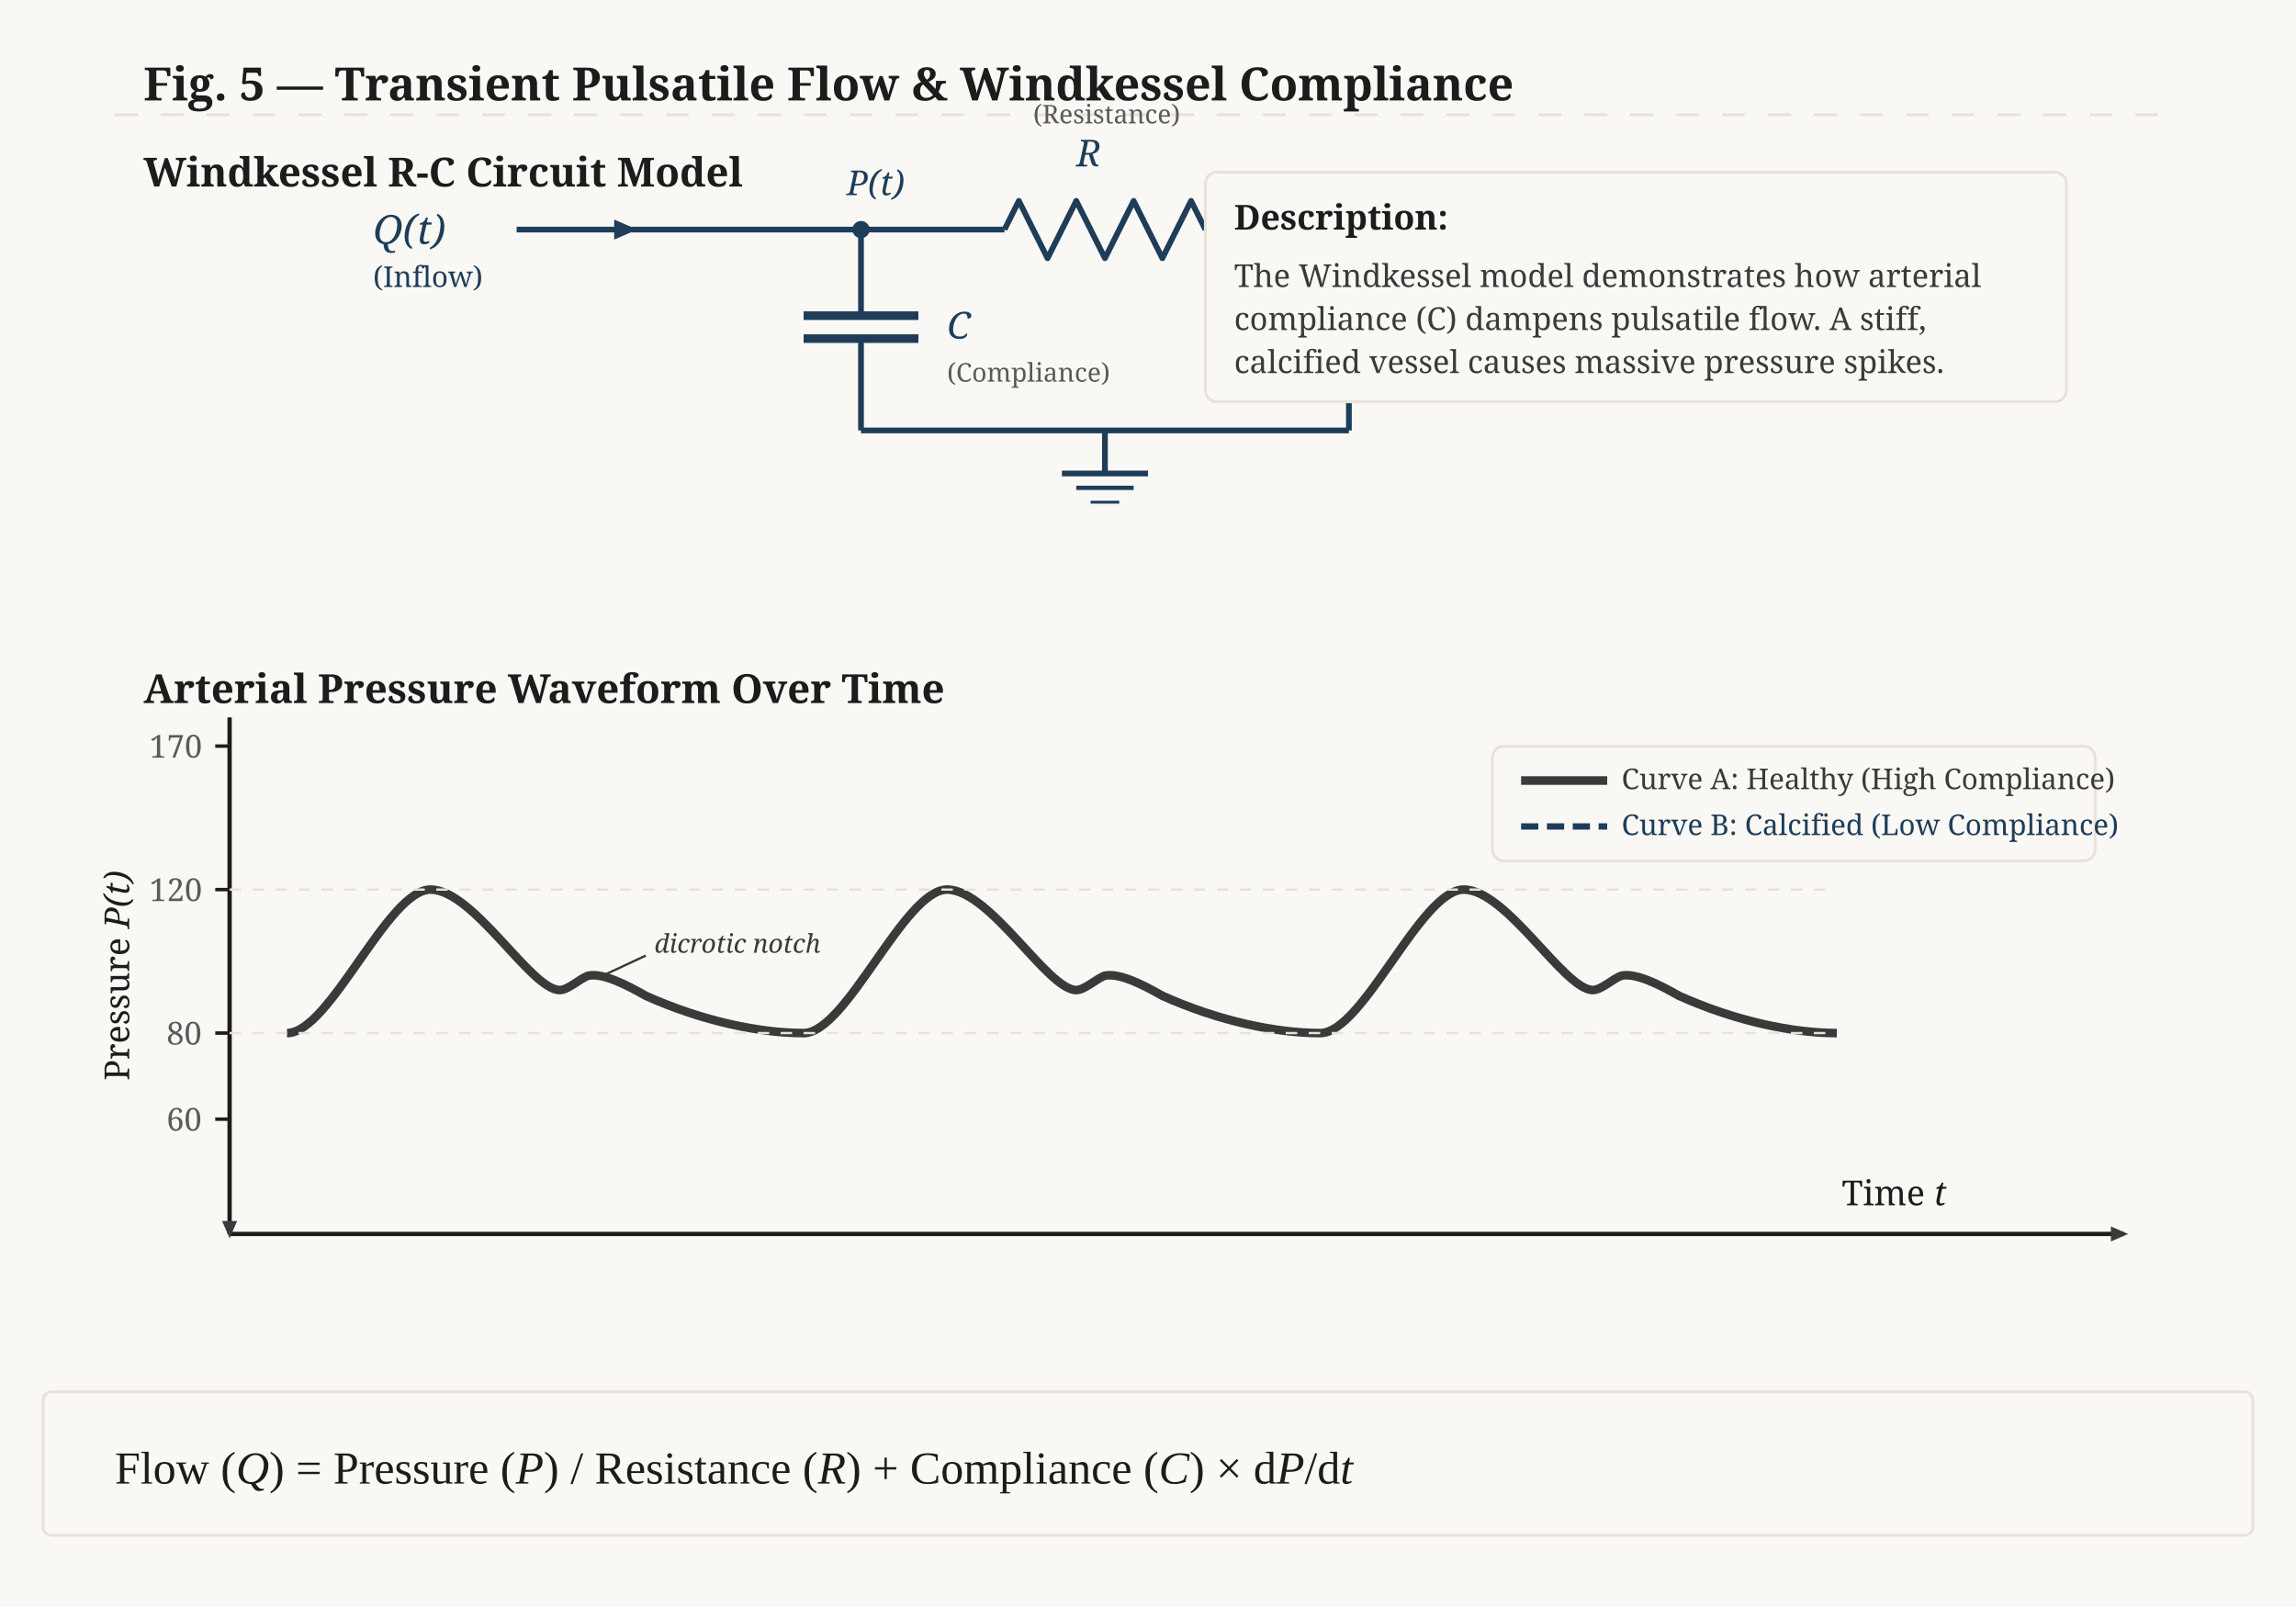
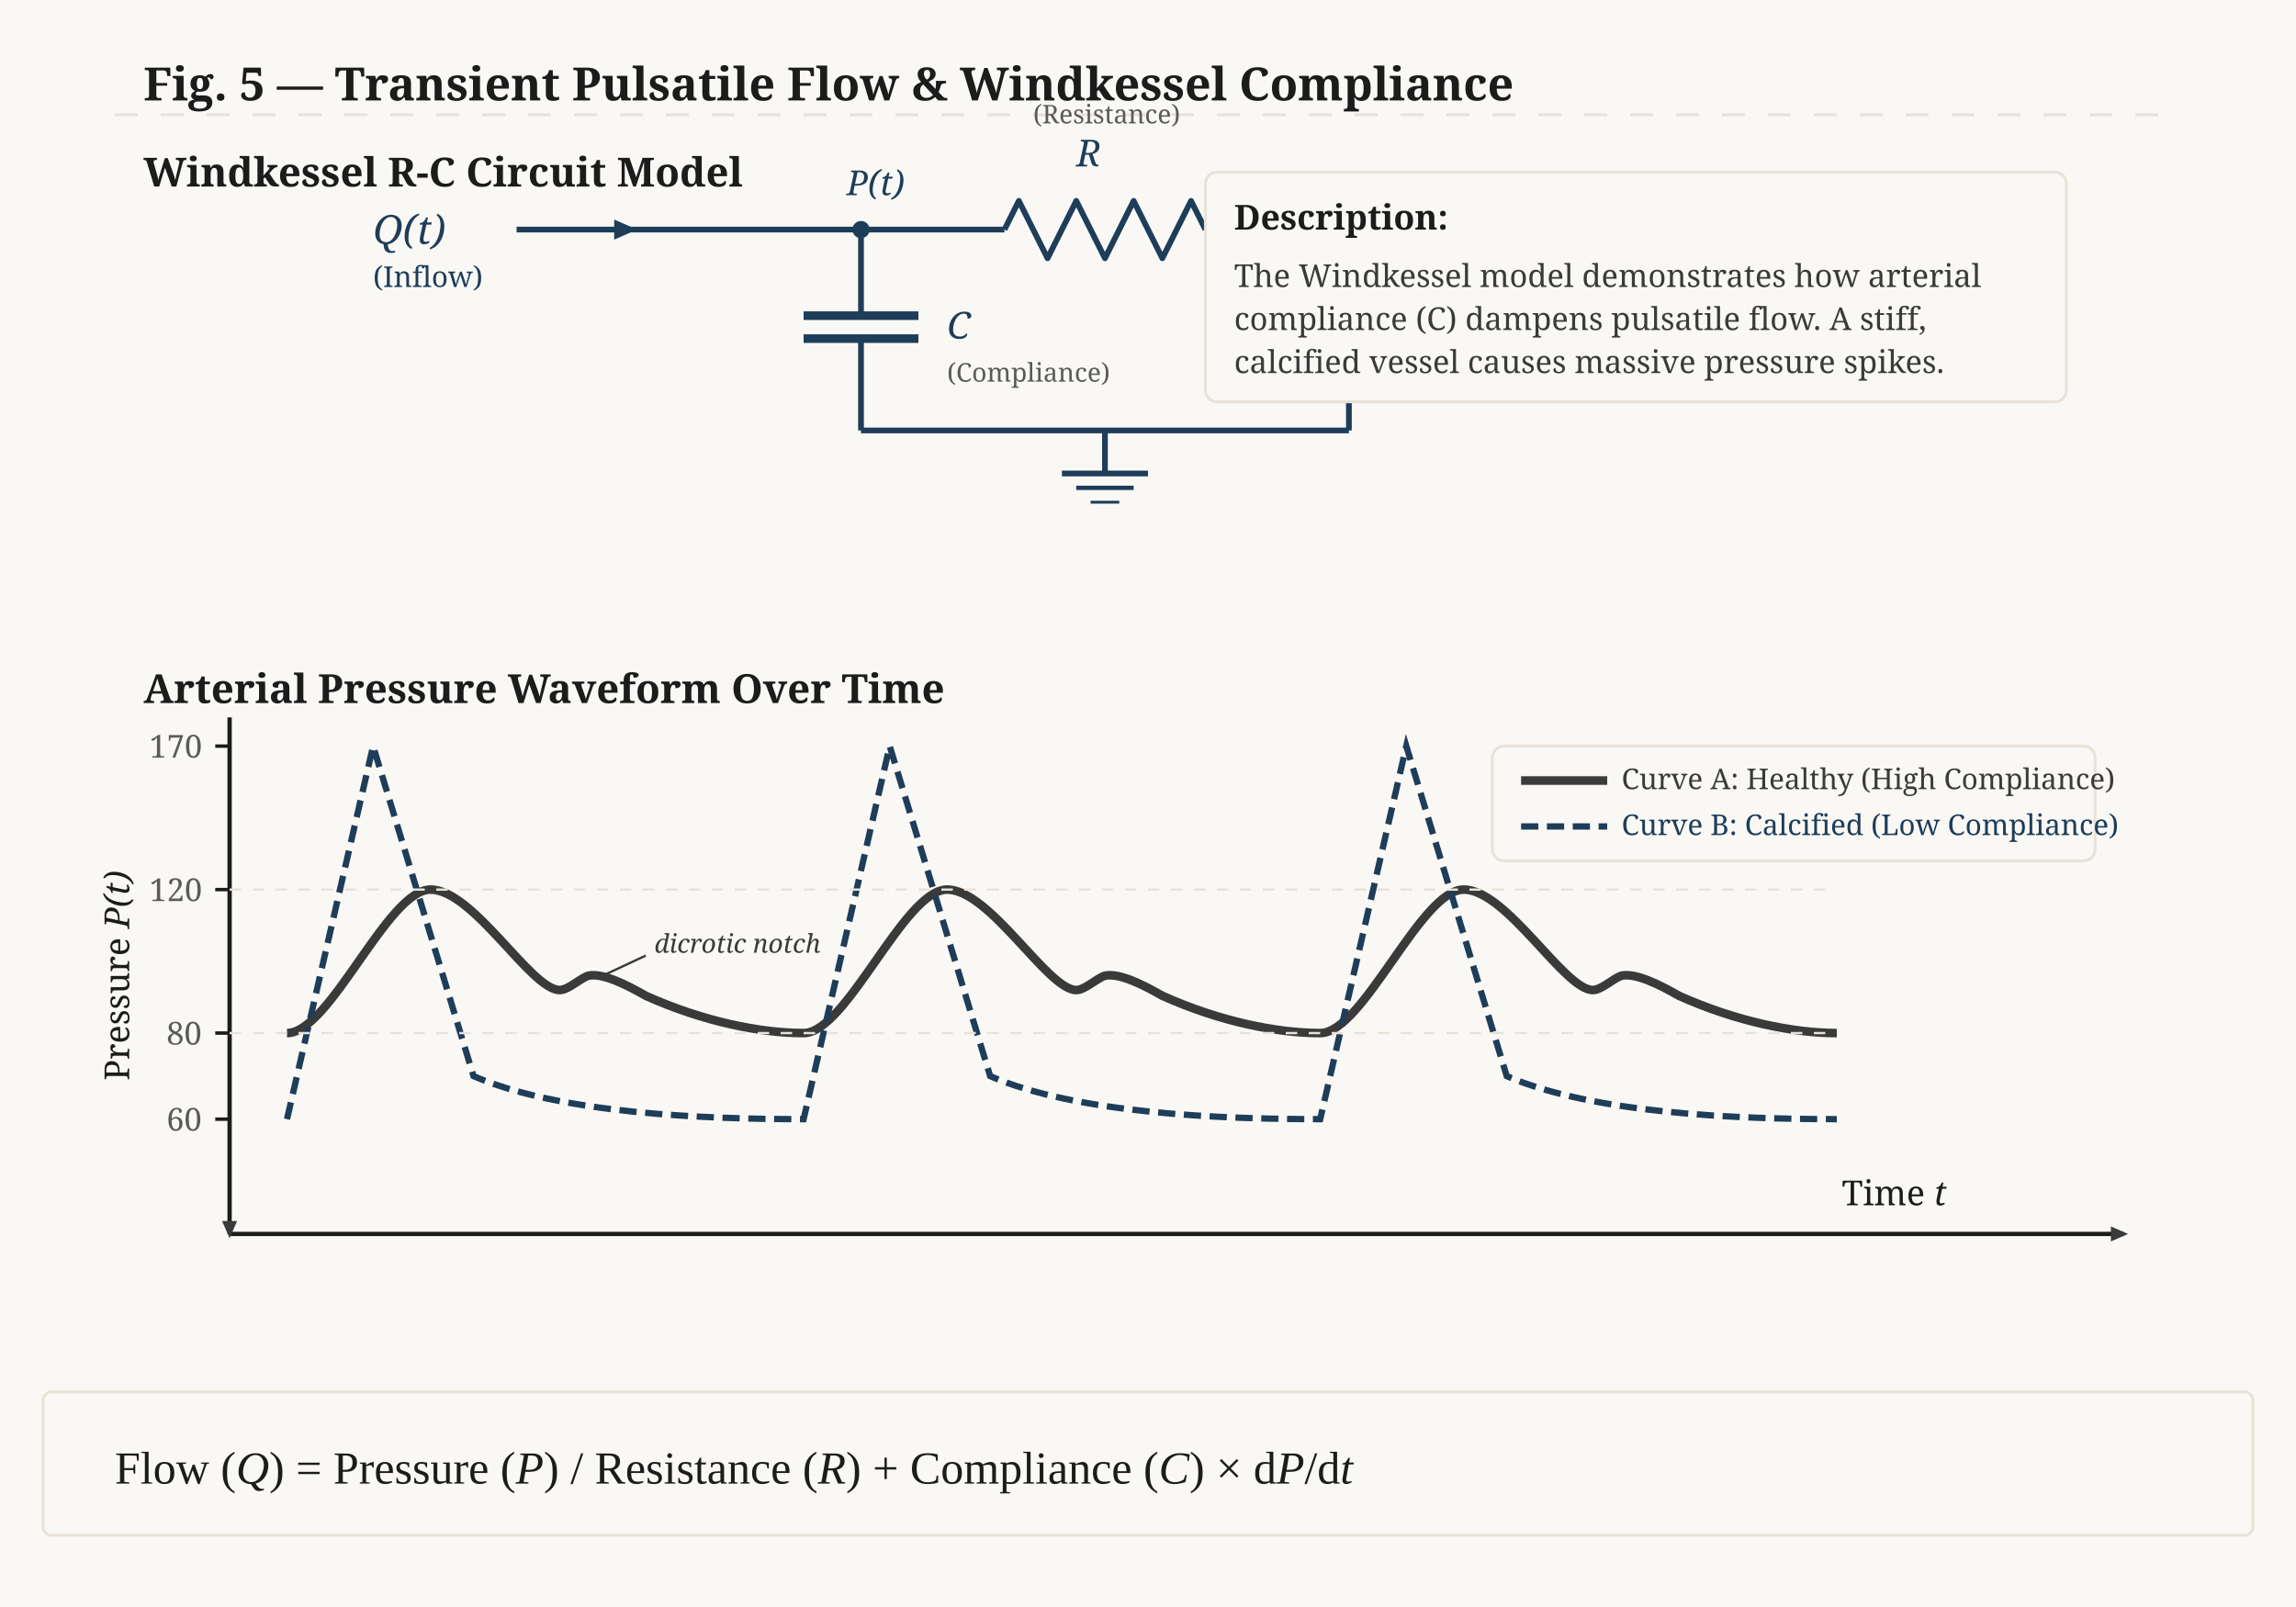
<svg xmlns="http://www.w3.org/2000/svg" viewBox="0 0 800 560" width="100%" height="100%">
  <defs>
    <marker id="arrow-blue" viewBox="0 0 10 10" refX="6" refY="5" markerWidth="5" markerHeight="5" orient="auto-start-reverse">
      <path d="M 0 1.5 L 8 5 L 0 8.5 z" fill="#1e3d59" />
    </marker>
    <marker id="arrow-charcoal" viewBox="0 0 10 10" refX="6" refY="5" markerWidth="5" markerHeight="5" orient="auto-start-reverse">
      <path d="M 0 1.5 L 8 5 L 0 8.5 z" fill="#3a3a3a" />
    </marker>
  </defs>
  <rect width="100%" height="100%" fill="#faf8f5" />
  <line x1="40" y1="40" x2="760" y2="40" stroke="#e8e2d8" stroke-width="1" stroke-dasharray="8,8" />
  <line x1="40" y1="520" x2="760" y2="520" stroke="#e8e2d8" stroke-width="1" stroke-dasharray="8,8" />
  <g transform="translate(0, 0)">
    <text x="50" y="65" font-family="Georgia, serif" font-size="14" font-weight="bold" fill="#1c1c1c">Windkessel R-C Circuit Model</text>
    <g transform="translate(180, 20)">
      <path d="M 0 60 L 40 60" stroke="#1e3d59" stroke-width="2" marker-end="url(#arrow-blue)" />
      <text x="-50" y="65" font-family="Georgia, serif" font-size="14" font-style="italic" fill="#1e3d59">Q(t)</text>
      <text x="-50" y="80" font-family="Georgia, serif" font-size="10" fill="#1e3d59">(Inflow)</text>
      <line x1="40" y1="60" x2="120" y2="60" stroke="#1e3d59" stroke-width="2" />
      <circle cx="120" cy="60" r="3" fill="#1e3d59" />
      <text x="115" y="48" font-family="Georgia, serif" font-size="12" font-style="italic" fill="#1e3d59">P(t)</text>
      <line x1="120" y1="60" x2="120" y2="90" stroke="#1e3d59" stroke-width="2" />
      <line x1="100" y1="90" x2="140" y2="90" stroke="#1e3d59" stroke-width="3" />
      <line x1="100" y1="98" x2="140" y2="98" stroke="#1e3d59" stroke-width="3" />
      <line x1="120" y1="98" x2="120" y2="130" stroke="#1e3d59" stroke-width="2" />
      <line x1="120" y1="60" x2="170" y2="60" stroke="#1e3d59" stroke-width="2" />
      <path d="M 170 60                 L 175 50                 L 185 70                 L 195 50                 L 205 70                 L 215 50                 L 225 70                 L 235 50                 L 240 60" fill="none" stroke="#1e3d59" stroke-width="2" stroke-linejoin="round" />
      <line x1="240" y1="60" x2="290" y2="60" stroke="#1e3d59" stroke-width="2" />
      <line x1="290" y1="60" x2="290" y2="130" stroke="#1e3d59" stroke-width="2" />
      <line x1="120" y1="130" x2="290" y2="130" stroke="#1e3d59" stroke-width="2" />
      <line x1="205" y1="130" x2="205" y2="145" stroke="#1e3d59" stroke-width="2" />
      <line x1="190" y1="145" x2="220" y2="145" stroke="#1e3d59" stroke-width="2" />
      <line x1="195" y1="150" x2="215" y2="150" stroke="#1e3d59" stroke-width="1.5" />
      <line x1="200" y1="155" x2="210" y2="155" stroke="#1e3d59" stroke-width="1" />
      <text x="150" y="98" font-family="Georgia, serif" font-size="13" font-style="italic" fill="#1e3d59">C</text>
      <text x="150" y="113" font-family="Georgia, serif" font-size="9" fill="#5a5a5a">(Compliance)</text>
      <text x="195" y="38" font-family="Georgia, serif" font-size="13" font-style="italic" fill="#1e3d59">R</text>
      <text x="180" y="23" font-family="Georgia, serif" font-size="9" fill="#5a5a5a">(Resistance)</text>
    </g>
    <rect x="420" y="60" width="300" height="80" fill="#faf8f5" stroke="#e8e2d8" stroke-width="1" rx="4" />
    <text x="430" y="80" font-family="Georgia, serif" font-size="12" font-weight="bold" fill="#1c1c1c">Description:</text>
    <text x="430" y="100" font-family="Georgia, serif" font-size="11" fill="#3a3a3a">The Windkessel model demonstrates how arterial</text>
    <text x="430" y="115" font-family="Georgia, serif" font-size="11" fill="#3a3a3a">compliance (C) dampens pulsatile flow. A stiff,</text>
    <text x="430" y="130" font-family="Georgia, serif" font-size="11" fill="#3a3a3a">calcified vessel causes massive pressure spikes.</text>
  </g>
  <g transform="translate(0, 200)">
    <text x="50" y="45" font-family="Georgia, serif" font-size="14" font-weight="bold" fill="#1c1c1c">Arterial Pressure Waveform Over Time</text>
    <line x1="80" y1="230" x2="740" y2="230" stroke="#1c1c1c" stroke-width="1.5" marker-end="url(#arrow-charcoal)" />
    <line x1="80" y1="50" x2="80" y2="230" stroke="#1c1c1c" stroke-width="1.5" marker-end="url(#arrow-charcoal)" />
    <text x="45" y="140" font-family="Georgia, serif" font-size="12" fill="#1c1c1c" transform="rotate(-90 45 140)" text-anchor="middle">Pressure <tspan font-style="italic">P(t)</tspan>
    </text>
    <text x="660" y="220" font-family="Georgia, serif" font-size="12" fill="#1c1c1c" text-anchor="middle">Time <tspan font-style="italic">t</tspan>
    </text>
    <line x1="75" y1="190" x2="80" y2="190" stroke="#1c1c1c" stroke-width="1.2" />
    <text x="58" y="194" font-family="Georgia, serif" font-size="11" fill="#5a5a5a">60</text>
    <line x1="75" y1="160" x2="80" y2="160" stroke="#1c1c1c" stroke-width="1.2" />
    <text x="58" y="164" font-family="Georgia, serif" font-size="11" fill="#5a5a5a">80</text>
    <line x1="75" y1="110" x2="80" y2="110" stroke="#1c1c1c" stroke-width="1.2" />
    <text x="52" y="114" font-family="Georgia, serif" font-size="11" fill="#5a5a5a">120</text>
    <line x1="75" y1="60" x2="80" y2="60" stroke="#1c1c1c" stroke-width="1.2" />
    <text x="52" y="64" font-family="Georgia, serif" font-size="11" fill="#5a5a5a">170</text>
    <path d="M 100 160               C 115 160, 135 110, 150 110               C 165 110, 185 145, 195 145               C 198 145, 202 141, 205 140               C 210 139, 218 143, 225 147              C 245 156, 265 160, 280 160              C 295 160, 315 110, 330 110              C 345 110, 365 145, 375 145              C 378 145, 382 141, 385 140              C 390 139, 398 143, 405 147              C 425 156, 445 160, 460 160              C 475 160, 495 110, 510 110              C 525 110, 545 145, 555 145              C 558 145, 562 141, 565 140              C 570 139, 578 143, 585 147              C 605 156, 625 160, 640 160" fill="none" stroke="#3a3a3a" stroke-width="3" />
    <rect x="520" y="60" width="210" height="40" fill="#faf8f5" stroke="#e8e2d8" stroke-width="1" rx="4" />
    <line x1="530" y1="72" x2="560" y2="72" stroke="#3a3a3a" stroke-width="3" />
    <text x="565" y="75" font-family="Georgia, serif" font-size="10" fill="#3a3a3a">Curve A: Healthy (High Compliance)</text>
    <line x1="530" y1="88" x2="560" y2="88" stroke="#1e3d59" stroke-width="2.2" stroke-dasharray="6,3" />
    <text x="565" y="91" font-family="Georgia, serif" font-size="10" fill="#1e3d59">Curve B: Calcified (Low Compliance)</text>
    <path d="M 210 140 L 225 133" stroke="#3a3a3a" stroke-width="0.8" />
    <text x="228" y="132" font-family="Georgia, serif" font-size="9" font-style="italic" fill="#3a3a3a">dicrotic notch</text>
+     <path d="M 100 190               L 130 60              L 165 175              C 195 188, 245 190, 280 190              L 310 60              L 345 175              C 375 188, 425 190, 460 190              L 490 60              L 525 175              C 555 188, 605 190, 640 190" fill="none" stroke="#1e3d59" stroke-width="2.2" stroke-dasharray="6,3" />
    <line x1="80" y1="160" x2="640" y2="160" stroke="#e8e2d8" stroke-width="0.8" stroke-dasharray="4,4" />
    <line x1="80" y1="110" x2="640" y2="110" stroke="#e8e2d8" stroke-width="0.8" stroke-dasharray="4,4" />
  </g>
  <g transform="translate(15, 485)">
    <rect x="0" y="0" width="770" height="50" fill="#faf8f5" stroke="#e8e2d8" stroke-width="1" rx="3" />
    <text x="25" y="32" font-family="Georgia, Times New Roman, serif" font-size="16" fill="#1c1c1c">
      Flow (<tspan font-style="italic">Q</tspan>) = Pressure (<tspan font-style="italic">P</tspan>) / Resistance (<tspan font-style="italic">R</tspan>) + Compliance (<tspan font-style="italic">C</tspan>) × d<tspan font-style="italic">P</tspan>/d<tspan font-style="italic">t</tspan>
    </text>
  </g>
  <text x="50" y="35" font-family="Georgia, serif" font-size="16" font-weight="bold" fill="#1c1c1c">Fig. 5 — Transient Pulsatile Flow &amp; Windkessel Compliance</text>
</svg>
